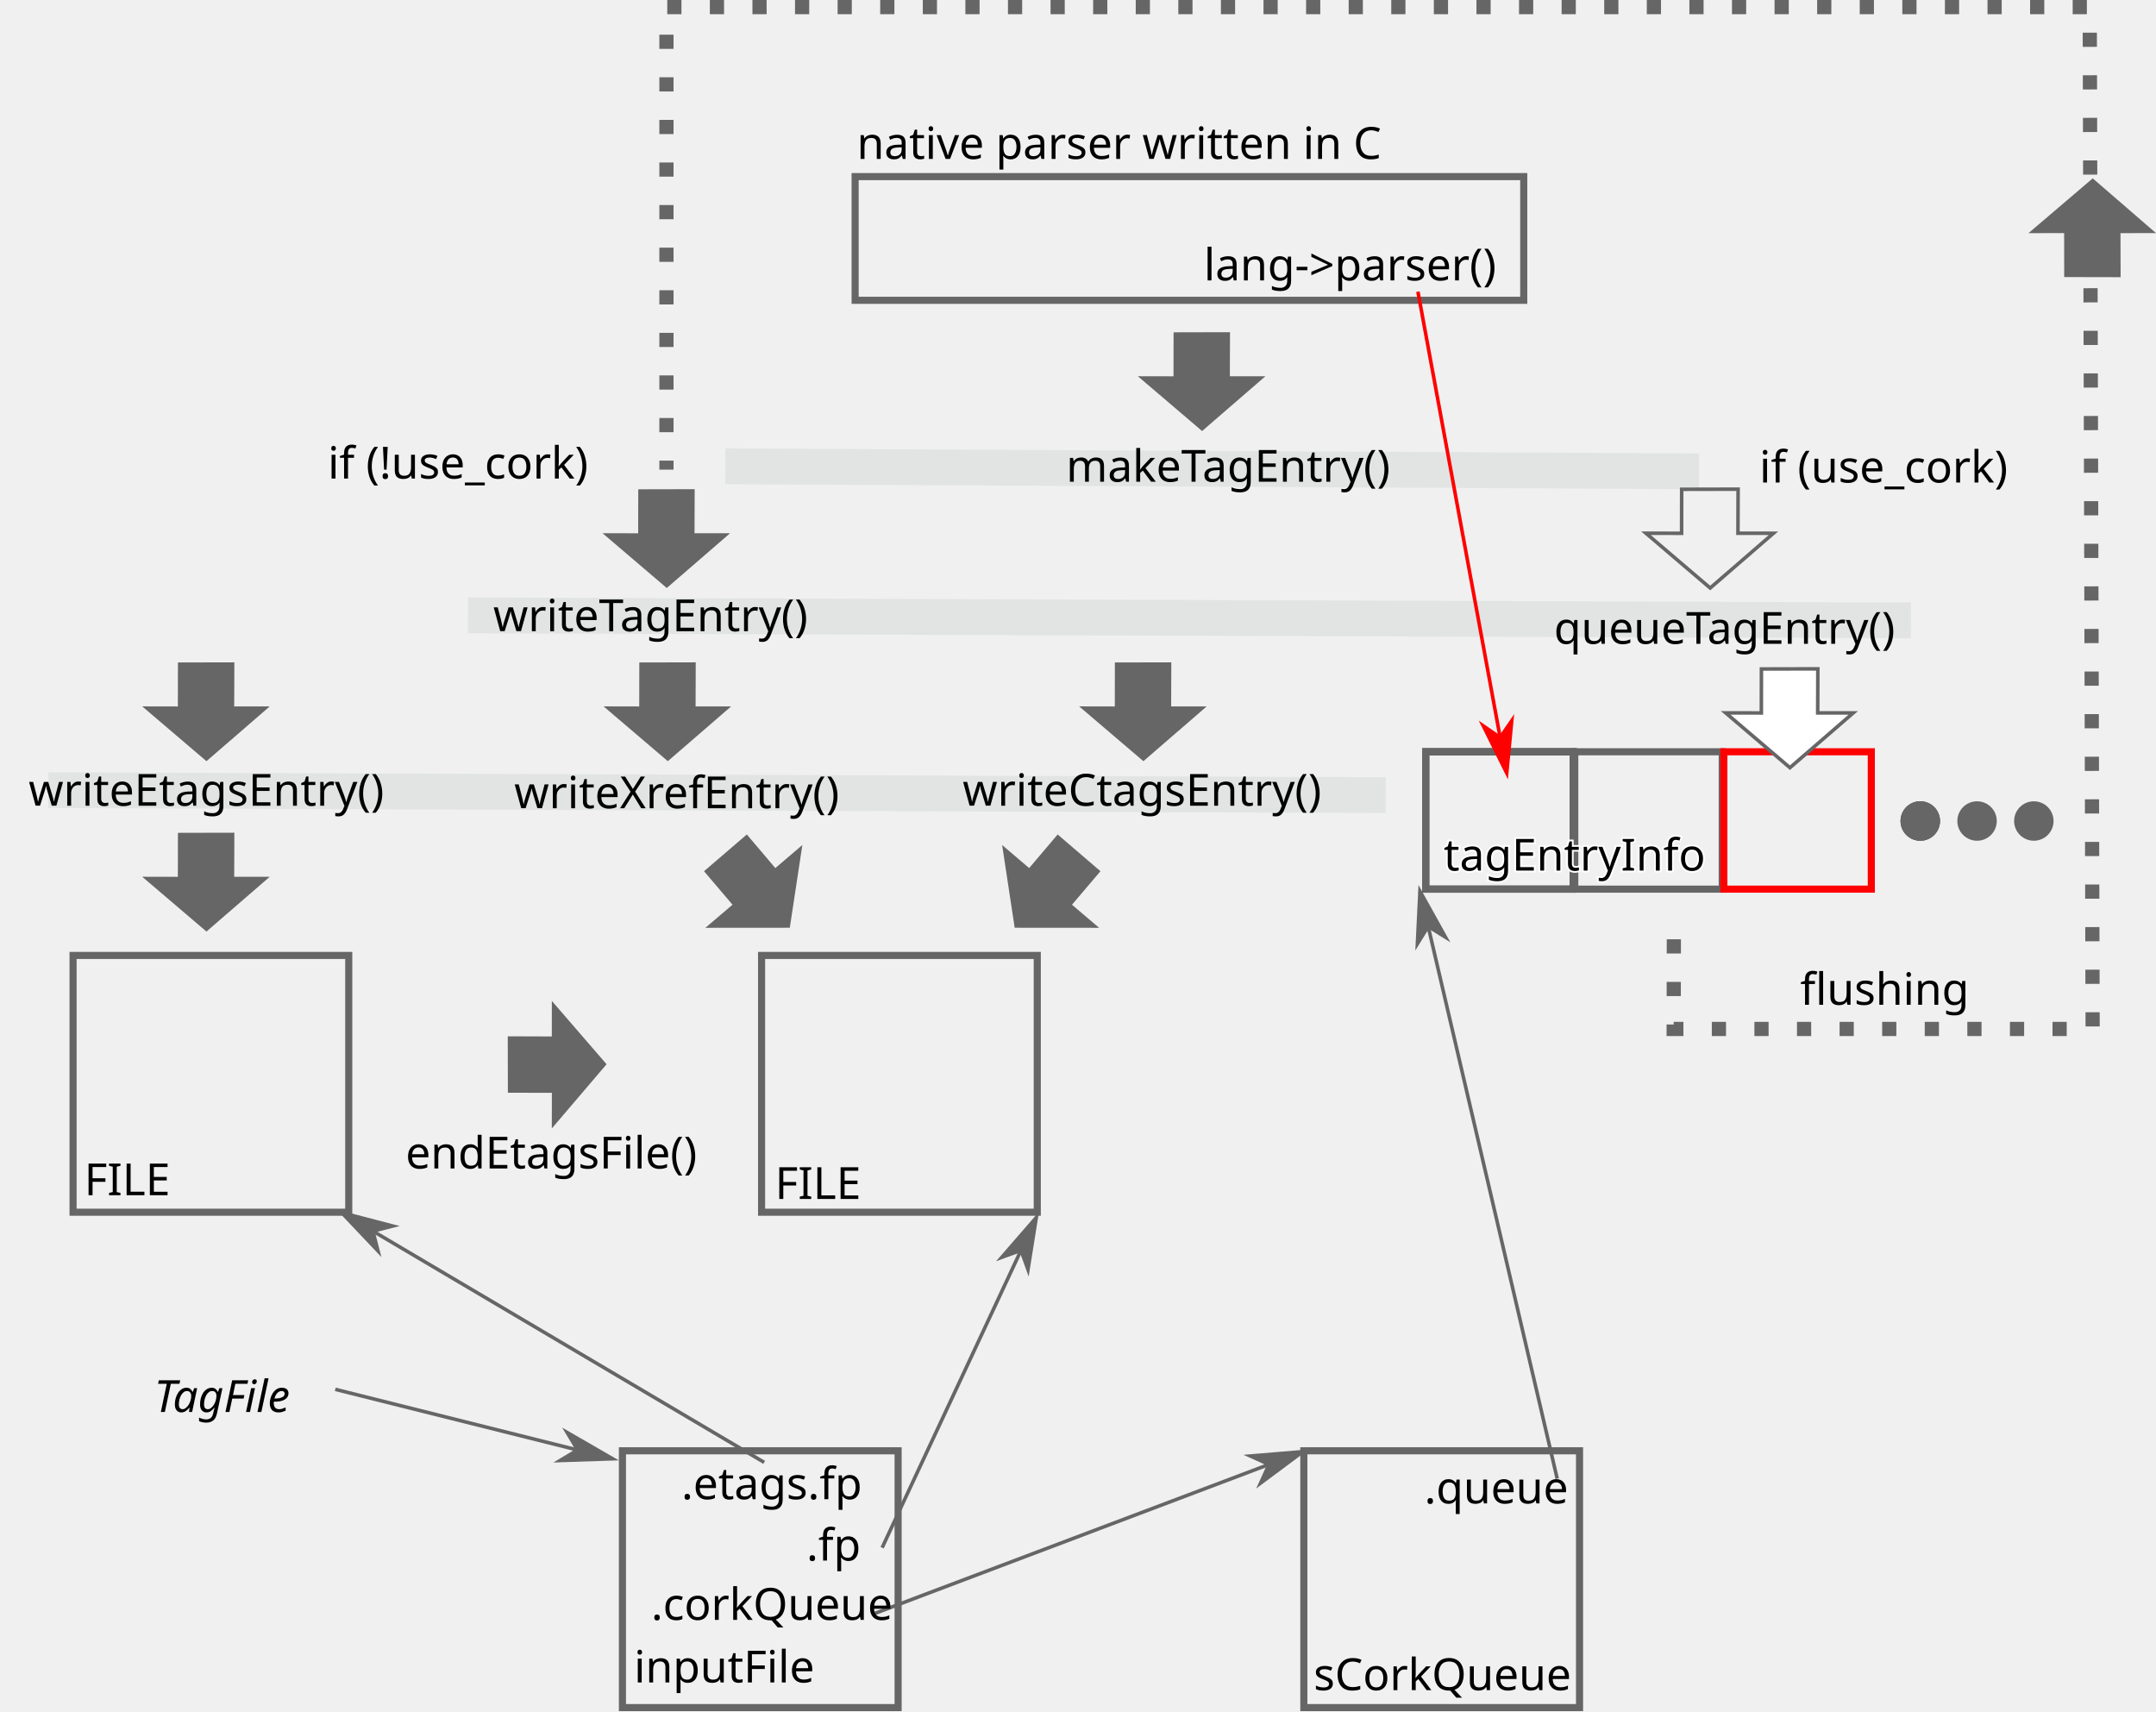
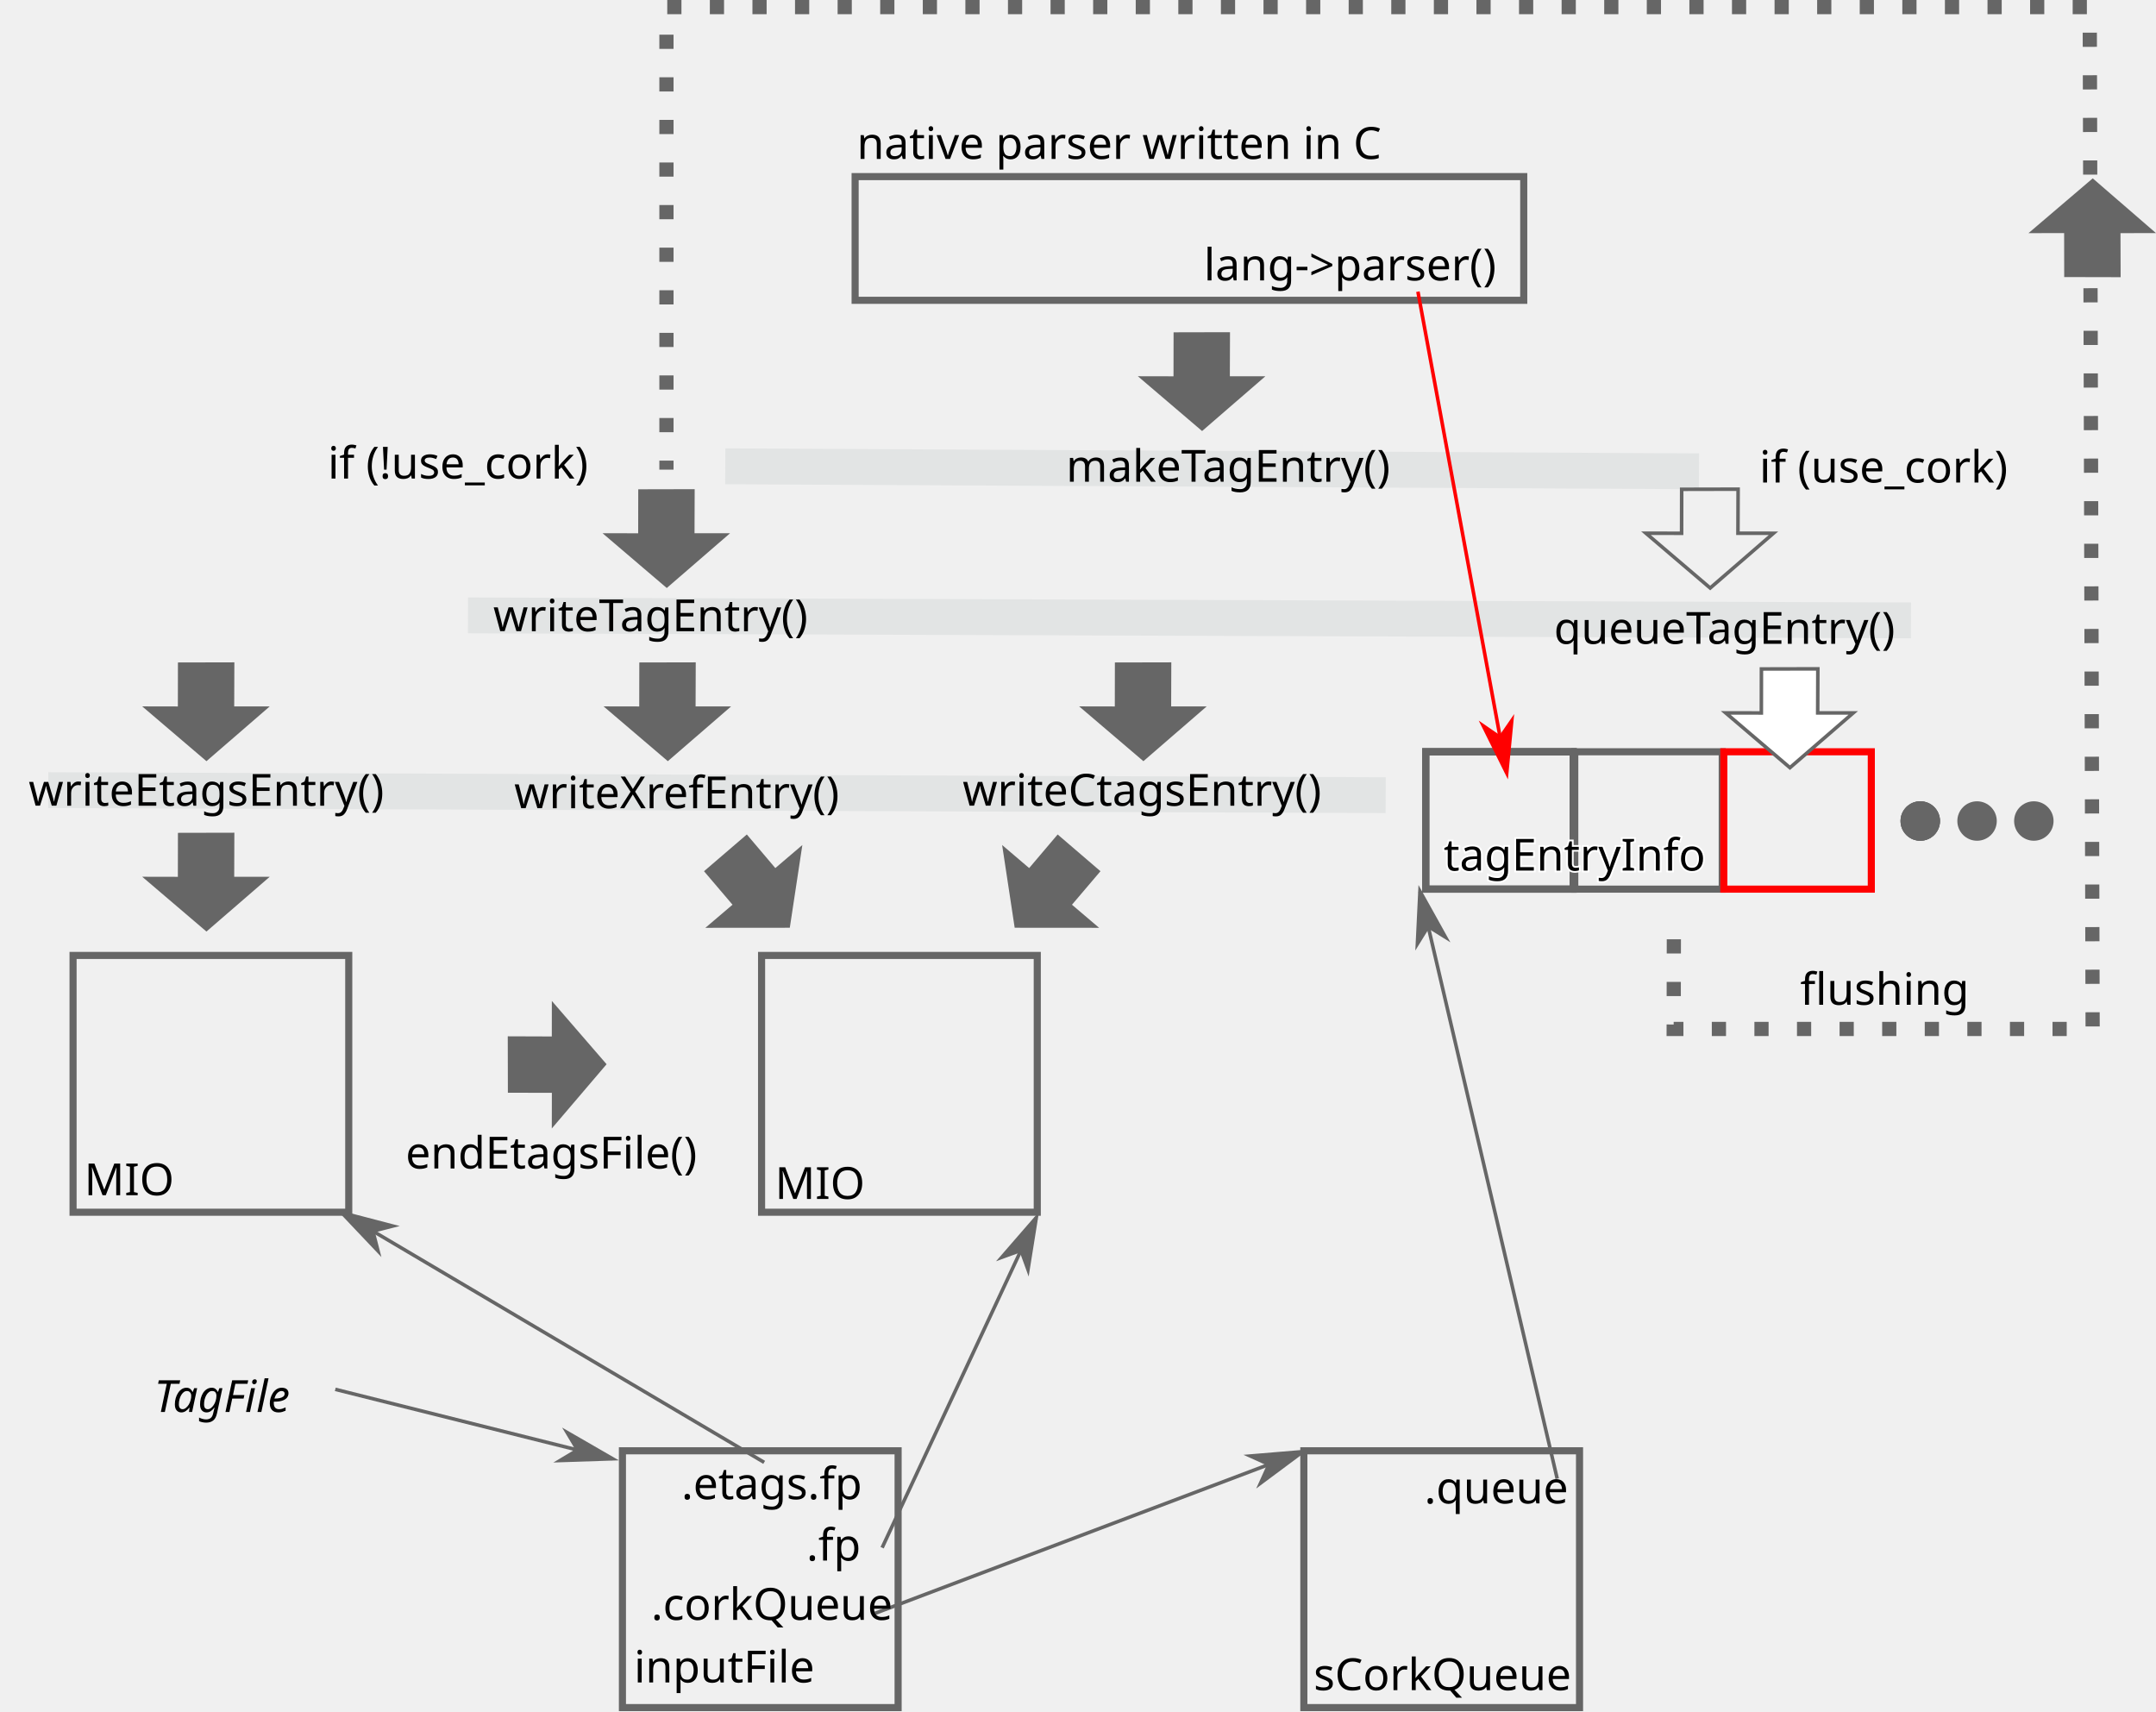
<svg xmlns="http://www.w3.org/2000/svg" width="171.446mm" height="136.06mm" viewBox="0 0 607.486 482.103" id="svg2" version="1.1">
  <defs id="defs4">
    <marker orient="auto" refY="0" refX="0" id="marker12257" style="overflow:visible">
      <path id="path12259" d="M 0,0 5,-5 -12.5,0 5,5 0,0 Z" style="fill:#666666;fill-opacity:1;fill-rule:evenodd;stroke:#666666;stroke-width:1pt;stroke-opacity:1" transform="matrix(-0.8,0,0,-0.8,-10,0)" />
    </marker>
    <marker style="overflow:visible" id="marker11825" refX="0" refY="0" orient="auto">
      <path transform="matrix(-0.8,0,0,-0.8,-10,0)" style="fill:#666666;fill-opacity:1;fill-rule:evenodd;stroke:#666666;stroke-width:1pt;stroke-opacity:1" d="M 0,0 5,-5 -12.5,0 5,5 0,0 Z" id="path11827" />
    </marker>
    <marker style="overflow:visible" id="marker11059" refX="0" refY="0" orient="auto">
      <path transform="matrix(-0.8,0,0,-0.8,-10,0)" style="fill:#666666;fill-opacity:1;fill-rule:evenodd;stroke:#666666;stroke-width:1pt;stroke-opacity:1" d="M 0,0 5,-5 -12.5,0 5,5 0,0 Z" id="path11061" />
    </marker>
    <marker orient="auto" refY="0" refX="0" id="marker6735" style="overflow:visible">
      <path id="path6737" d="M 0,0 5,-5 -12.5,0 5,5 0,0 Z" style="fill:#ff0000;fill-opacity:1;fill-rule:evenodd;stroke:#ff0000;stroke-width:1pt;stroke-opacity:1" transform="matrix(-0.8,0,0,-0.8,-10,0)" />
    </marker>
    <marker orient="auto" refY="0" refX="0" id="Arrow1Lend" style="overflow:visible">
      <path id="path6191" d="M 0,0 5,-5 -12.5,0 5,5 0,0 Z" style="fill:#666666;fill-opacity:1;fill-rule:evenodd;stroke:#666666;stroke-width:1pt;stroke-opacity:1" transform="matrix(-0.8,0,0,-0.8,-10,0)" />
    </marker>
    <marker orient="auto" refY="0" refX="0" id="marker6735-4" style="overflow:visible">
      <path id="path6737-6" d="M 0,0 5,-5 -12.5,0 5,5 0,0 Z" style="fill:#666666;fill-opacity:1;fill-rule:evenodd;stroke:#666666;stroke-width:1pt;stroke-opacity:1" transform="matrix(-0.8,0,0,-0.8,-10,0)" />
    </marker>
    <marker orient="auto" refY="0" refX="0" id="marker6735-6" style="overflow:visible">
      <path id="path6737-7" d="M 0,0 5,-5 -12.5,0 5,5 0,0 Z" style="fill:#666666;fill-opacity:1;fill-rule:evenodd;stroke:#666666;stroke-width:1pt;stroke-opacity:1" transform="matrix(-0.8,0,0,-0.8,-10,0)" />
    </marker>
    <marker orient="auto" refY="0" refX="0" id="marker6735-6-6" style="overflow:visible">
      <path id="path6737-7-1" d="M 0,0 5,-5 -12.5,0 5,5 0,0 Z" style="fill:#666666;fill-opacity:1;fill-rule:evenodd;stroke:#666666;stroke-width:1pt;stroke-opacity:1" transform="matrix(-0.8,0,0,-0.8,-10,0)" />
    </marker>
  </defs>
  <g id="layer1" transform="translate(-65.47997,-21.68899)">
    <path style="fill:#b3b3b3;fill-rule:evenodd;stroke:#e2e4e4;stroke-width:10.1;stroke-linecap:butt;stroke-linejoin:miter;stroke-miterlimit:4;stroke-dasharray:none;stroke-opacity:1" d="M 79.074,244.305 455.92,245.719" id="path4279-5-7" />
    <path style="fill:#b3b3b3;fill-rule:evenodd;stroke:#e2e4e4;stroke-width:10.1;stroke-linecap:butt;stroke-linejoin:miter;stroke-miterlimit:4;stroke-dasharray:none;stroke-opacity:1" d="m 197.341,195.067 406.586,1.414" id="path4279-5" />
    <path style="fill:#b3b3b3;fill-rule:evenodd;stroke:#e2e4e4;stroke-width:10.1;stroke-linecap:butt;stroke-linejoin:miter;stroke-miterlimit:4;stroke-dasharray:none;stroke-opacity:1" d="m 269.834,153.067 274.357,1.414" id="path4279" />
    <rect style="opacity:1;fill:none;fill-opacity:1;stroke:#666666;stroke-width:2;stroke-linejoin:miter;stroke-miterlimit:4;stroke-dasharray:none;stroke-dashoffset:0;stroke-opacity:1" id="rect3382" width="188.393" height="34.85" x="306.424" y="71.447" />
    <path style="fill:#666666;fill-opacity:1;fill-rule:evenodd;stroke:none;stroke-width:1px;stroke-linecap:butt;stroke-linejoin:miter;stroke-opacity:1" d="m 396.154,115.318 -0.022,12.393 -10.046,-0.021 18.103,15.439 17.828,-15.425 -10.007,-0.01 0.043,-12.411 z" id="path5618-0" />
    <path style="fill:#666666;fill-opacity:1;fill-rule:evenodd;stroke:none;stroke-width:1px;stroke-linecap:butt;stroke-linejoin:miter;stroke-opacity:1" d="m 245.317,159.546 -0.022,12.393 -10.046,-0.021 18.103,15.439 17.828,-15.425 -10.007,-0.01 0.043,-12.411 z" id="path5618-0-6" />
    <path style="fill:#666666;fill-opacity:1;fill-rule:evenodd;stroke:none;stroke-width:1px;stroke-linecap:butt;stroke-linejoin:miter;stroke-opacity:1" d="m 245.616,208.334 -0.022,12.393 -10.046,-0.021 18.103,15.439 17.828,-15.425 -10.007,-0.01 0.043,-12.411 z" id="path5618-0-6-1" />
    <path id="path5825" d="m 379.616,208.334 -0.022,12.393 -10.046,-0.021 18.103,15.439 17.828,-15.425 -10.007,-0.01 0.043,-12.411 z" style="fill:#666666;fill-opacity:1;fill-rule:evenodd;stroke:none;stroke-width:1px;stroke-linecap:butt;stroke-linejoin:miter;stroke-opacity:1" />
    <path id="path5835" d="m 115.616,208.334 -0.022,12.393 -10.046,-0.021 18.103,15.439 17.828,-15.425 -10.007,-0.01 0.043,-12.411 z" style="fill:#666666;fill-opacity:1;fill-rule:evenodd;stroke:none;stroke-width:1px;stroke-linecap:butt;stroke-linejoin:miter;stroke-opacity:1" />
    <rect y="290.876" x="280.066" height="72.35" width="77.679" id="rect5837" style="opacity:1;fill:none;fill-opacity:1;stroke:#666666;stroke-width:2;stroke-linejoin:miter;stroke-miterlimit:4;stroke-dasharray:none;stroke-dashoffset:0;stroke-opacity:1" />
    <path id="path5845" d="m 263.846,267.149 8.032,9.438 -7.652,6.509 23.792,-0.019 3.537,-23.308 -7.615,6.492 -8.028,-9.465 z" style="fill:#666666;fill-opacity:1;fill-rule:evenodd;stroke:none;stroke-width:1px;stroke-linecap:butt;stroke-linejoin:miter;stroke-opacity:1" />
    <path style="fill:#666666;fill-opacity:1;fill-rule:evenodd;stroke:none;stroke-width:1px;stroke-linecap:butt;stroke-linejoin:miter;stroke-opacity:1" d="m 375.555,267.149 -8.032,9.438 7.652,6.509 -23.792,-0.019 -3.537,-23.308 7.615,6.492 8.028,-9.465 z" id="path5862" />
    <path style="fill:#666666;fill-opacity:1;fill-rule:evenodd;stroke:none;stroke-width:1px;stroke-linecap:butt;stroke-linejoin:miter;stroke-opacity:1" d="m 115.616,256.334 -0.022,12.393 -10.046,-0.021 18.103,15.439 17.828,-15.425 -10.007,-0.01 0.043,-12.411 z" id="path5888" />
    <rect style="opacity:1;fill:none;fill-opacity:1;stroke:#666666;stroke-width:2;stroke-linejoin:miter;stroke-miterlimit:4;stroke-dasharray:none;stroke-dashoffset:0;stroke-opacity:1" id="rect5890" width="77.679" height="72.35" x="86.066" y="290.876" />
    <path style="fill:#666666;fill-opacity:1;fill-rule:evenodd;stroke:none;stroke-width:1px;stroke-linecap:butt;stroke-linejoin:miter;stroke-opacity:1" d="m 208.584,329.561 12.393,0.022 -0.021,10.046 15.439,-18.103 -15.425,-17.828 -0.01,10.007 -12.411,-0.043 z" id="path5618-0-6-1-3" />
    <path id="path5927" d="m 539.317,159.546 -0.022,12.393 -10.046,-0.021 18.103,15.439 17.828,-15.425 -10.007,-0.01 0.043,-12.411 z" style="fill:none;fill-opacity:1;fill-rule:evenodd;stroke:#666666;stroke-width:1;stroke-linecap:butt;stroke-linejoin:miter;stroke-miterlimit:4;stroke-dasharray:none;stroke-opacity:1" />
    <rect y="233.497" x="467.197" height="38.701" width="41.552" id="rect5837-1" style="opacity:1;fill:none;fill-opacity:1;stroke:#666666;stroke-width:2;stroke-linejoin:miter;stroke-miterlimit:4;stroke-dasharray:none;stroke-dashoffset:0;stroke-opacity:1" />
    <rect style="opacity:1;fill:none;fill-opacity:1;stroke:#666666;stroke-width:2;stroke-linejoin:miter;stroke-miterlimit:4;stroke-dasharray:none;stroke-dashoffset:0;stroke-opacity:1" id="rect5952" width="41.552" height="38.701" x="467.197" y="233.497" />
    <rect y="233.497" x="467.197" height="38.701" width="41.552" id="rect5954" style="opacity:1;fill:none;fill-opacity:1;stroke:#666666;stroke-width:2;stroke-linejoin:miter;stroke-miterlimit:4;stroke-dasharray:none;stroke-dashoffset:0;stroke-opacity:1" />
    <rect style="opacity:1;fill:none;fill-opacity:1;stroke:#666666;stroke-width:2;stroke-linejoin:miter;stroke-miterlimit:4;stroke-dasharray:none;stroke-dashoffset:0;stroke-opacity:1" id="rect5956" width="41.552" height="38.701" x="509.197" y="233.497" />
    <rect y="233.497" x="551.197" height="38.701" width="41.552" id="rect5958" style="opacity:1;fill:none;fill-opacity:1;stroke:#ff0000;stroke-width:2;stroke-linejoin:miter;stroke-miterlimit:4;stroke-dasharray:none;stroke-dashoffset:0;stroke-opacity:1" />
    <g id="g5972" transform="translate(259.5591,-190.2352)">
      <circle r="5.556" cy="443.24" cx="346.987" id="path5962" style="opacity:1;fill:#666666;fill-opacity:1;stroke:none;stroke-width:1;stroke-linejoin:miter;stroke-miterlimit:4;stroke-dasharray:none;stroke-dashoffset:0;stroke-opacity:1" />
      <circle style="opacity:1;fill:#666666;fill-opacity:1;stroke:none;stroke-width:1;stroke-linejoin:miter;stroke-miterlimit:4;stroke-dasharray:none;stroke-dashoffset:0;stroke-opacity:1" id="circle5964" cx="346.987" cy="443.24" r="5.556" />
      <circle r="5.556" cy="443.24" cx="346.987" id="circle5966" style="opacity:1;fill:#666666;fill-opacity:1;stroke:none;stroke-width:1;stroke-linejoin:miter;stroke-miterlimit:4;stroke-dasharray:none;stroke-dashoffset:0;stroke-opacity:1" />
      <circle style="opacity:1;fill:#666666;fill-opacity:1;stroke:none;stroke-width:1;stroke-linejoin:miter;stroke-miterlimit:4;stroke-dasharray:none;stroke-dashoffset:0;stroke-opacity:1" id="circle5968" cx="362.987" cy="443.24" r="5.556" />
      <circle r="5.556" cy="443.24" cx="378.987" id="circle5970" style="opacity:1;fill:#666666;fill-opacity:1;stroke:none;stroke-width:1;stroke-linejoin:miter;stroke-miterlimit:4;stroke-dasharray:none;stroke-dashoffset:0;stroke-opacity:1" />
    </g>
    <path id="path5927-4" d="m 561.788,210.167 -0.022,12.393 -10.046,-0.021 18.103,15.439 17.828,-15.425 -10.007,-0.01 0.043,-12.411 z" style="fill:#ffffff;fill-opacity:1;fill-rule:evenodd;stroke:#666666;stroke-width:1;stroke-linecap:butt;stroke-linejoin:miter;stroke-miterlimit:4;stroke-dasharray:none;stroke-opacity:1" />
    <path style="fill:none;fill-rule:evenodd;stroke:#666666;stroke-width:4;stroke-linecap:butt;stroke-linejoin:miter;stroke-miterlimit:4;stroke-dasharray:4, 8;stroke-dashoffset:0;stroke-opacity:1" d="m 537.114,286.329 -0.051,25.254 118.051,0 -0.822,-287.893 -401.031,0 0,130.31" id="path6643" />
    <path style="fill:#666666;fill-opacity:1;fill-rule:evenodd;stroke:none;stroke-width:1px;stroke-linecap:butt;stroke-linejoin:miter;stroke-opacity:1" d="m 647.103,99.75 -0.022,-12.393 -10.046,0.021 18.103,-15.439 17.828,15.425 -10.007,0.01 0.043,12.411 z" id="path5618-0-6-14" />
    <path style="fill:none;fill-rule:evenodd;stroke:#ff0000;stroke-width:1px;stroke-linecap:butt;stroke-linejoin:miter;stroke-opacity:1;marker-end:url(#marker6735)" d="m 465,103.862 c 25,135.5 25,135.5 25,135.5" id="path7947" />
    <rect y="430.442" x="240.858" height="72.35" width="77.679" id="rect5837-8" style="opacity:1;fill:none;fill-opacity:1;stroke:#666666;stroke-width:2;stroke-linejoin:miter;stroke-miterlimit:4;stroke-dasharray:none;stroke-dashoffset:0;stroke-opacity:1" />
    <text xml:space="preserve" style="font-style:normal;font-variant:normal;font-weight:normal;font-stretch:normal;font-size:12.5px;line-height:0%;font-family:'VL Gothic';-inkscape-font-specification:'VL Gothic';text-align:start;letter-spacing:0px;word-spacing:0px;writing-mode:lr-tb;text-anchor:start;fill:#000000;fill-opacity:1;stroke:none;stroke-width:1px;stroke-linecap:butt;stroke-linejoin:miter;stroke-opacity:1" x="108.894" y="419.502" id="text9293">
      <tspan id="tspan9295" x="108.894" y="419.502" style="font-style:italic;font-variant:normal;font-weight:normal;font-stretch:normal;font-size:12.5px;line-height:0%;font-family:sans-serif;-inkscape-font-specification:'sans-serif, Italic';text-align:start;writing-mode:lr-tb;text-anchor:start">TagFile</tspan>
    </text>
    <path style="fill:none;fill-rule:evenodd;stroke:#666666;stroke-width:1px;stroke-linecap:butt;stroke-linejoin:miter;stroke-opacity:1;marker-end:url(#marker6735-6)" d="m 159.949,413.127 78.033,19.534" id="path7947-9" />
    <path style="fill:none;fill-rule:evenodd;stroke:#666666;stroke-width:1px;stroke-linecap:butt;stroke-linejoin:miter;stroke-opacity:1;marker-end:url(#marker6735-6-6)" d="m 314.033,457.743 43.385,-92.895" id="path7947-9-5" />
    <path id="path11057" d="M 280.799,433.701 161.903,363.433" style="fill:none;fill-rule:evenodd;stroke:#666666;stroke-width:1px;stroke-linecap:butt;stroke-linejoin:miter;stroke-opacity:1;marker-end:url(#marker11059)" />
    <rect style="opacity:1;fill:none;fill-opacity:1;stroke:#666666;stroke-width:2;stroke-linejoin:miter;stroke-miterlimit:4;stroke-dasharray:none;stroke-dashoffset:0;stroke-opacity:1" id="rect11783" width="77.679" height="72.35" x="432.858" y="430.442" />
    <path id="path11823" d="M 311.984,476.249 432.444,430.729" style="fill:none;fill-rule:evenodd;stroke:#666666;stroke-width:1px;stroke-linecap:butt;stroke-linejoin:miter;stroke-opacity:1;marker-end:url(#marker11825)" />
    <path style="fill:none;fill-rule:evenodd;stroke:#666666;stroke-width:1px;stroke-linecap:butt;stroke-linejoin:miter;stroke-opacity:1;marker-end:url(#marker12257)" d="M 504.245,438.297 465.605,272.923" id="path12255" />
    <text xml:space="preserve" style="font-style:normal;font-variant:normal;font-weight:normal;font-stretch:normal;font-size:12.5px;line-height:0%;font-family:'VL Gothic';-inkscape-font-specification:'VL Gothic';text-align:start;letter-spacing:0px;word-spacing:0px;writing-mode:lr-tb;text-anchor:start;fill:#000000;fill-opacity:1;stroke:none;stroke-width:1px;stroke-linecap:butt;stroke-linejoin:miter;stroke-opacity:1" x="73.539" y="248.7" id="text4413">
      <tspan id="tspan4415" x="73.539" y="248.7">writeEtagsEntry()</tspan>
    </text>
    <text xml:space="preserve" style="font-style:normal;font-variant:normal;font-weight:normal;font-stretch:normal;font-size:12.5px;line-height:0%;font-family:'VL Gothic';-inkscape-font-specification:'VL Gothic';text-align:start;letter-spacing:0px;word-spacing:0px;writing-mode:lr-tb;text-anchor:start;fill:#000000;fill-opacity:1;stroke:none;stroke-width:1px;stroke-linecap:butt;stroke-linejoin:miter;stroke-opacity:1" x="257.458" y="444.077" id="text4533">
      <tspan id="tspan4535" x="257.458" y="444.077">.etags.fp</tspan>
    </text>
    <text xml:space="preserve" style="font-style:normal;font-variant:normal;font-weight:normal;font-stretch:normal;font-size:12.5px;line-height:0%;font-family:'VL Gothic';-inkscape-font-specification:'VL Gothic';text-align:start;letter-spacing:0px;word-spacing:0px;writing-mode:lr-tb;text-anchor:start;fill:#000000;fill-opacity:1;stroke:none;stroke-width:1px;stroke-linecap:butt;stroke-linejoin:miter;stroke-opacity:1" x="292.692" y="461.37" id="text4723">
      <tspan id="tspan4725" x="292.692" y="461.37">.fp</tspan>
    </text>
    <text xml:space="preserve" style="font-style:normal;font-variant:normal;font-weight:normal;font-stretch:normal;font-size:12.5px;line-height:0%;font-family:'VL Gothic';-inkscape-font-specification:'VL Gothic';text-align:start;letter-spacing:0px;word-spacing:0px;writing-mode:lr-tb;text-anchor:start;fill:#000000;fill-opacity:1;stroke:none;stroke-width:1px;stroke-linecap:butt;stroke-linejoin:miter;stroke-opacity:1" x="248.934" y="478.077" id="text4727">
      <tspan id="tspan4729" x="248.934" y="478.077">.corkQueue</tspan>
    </text>
    <text xml:space="preserve" style="font-style:normal;font-variant:normal;font-weight:normal;font-stretch:normal;font-size:12.5px;line-height:0%;font-family:'VL Gothic';-inkscape-font-specification:'VL Gothic';text-align:start;letter-spacing:0px;word-spacing:0px;writing-mode:lr-tb;text-anchor:start;fill:#000000;fill-opacity:1;stroke:none;stroke-width:1px;stroke-linecap:butt;stroke-linejoin:miter;stroke-opacity:1" x="244.126" y="495.698" id="text4731">
      <tspan id="tspan4733" x="244.126" y="495.698">inputFile</tspan>
    </text>
    <text xml:space="preserve" style="font-style:normal;font-variant:normal;font-weight:normal;font-stretch:normal;font-size:12.5px;line-height:0%;font-family:'VL Gothic';-inkscape-font-specification:'VL Gothic';text-align:start;letter-spacing:0px;word-spacing:0px;writing-mode:lr-tb;text-anchor:start;fill:#000000;fill-opacity:1;stroke:none;stroke-width:1px;stroke-linecap:butt;stroke-linejoin:miter;stroke-opacity:1" x="435.611" y="497.879" id="text4735">
      <tspan id="tspan4737" x="435.611" y="497.879">sCorkQueue</tspan>
    </text>
    <text xml:space="preserve" style="font-style:normal;font-variant:normal;font-weight:normal;font-stretch:normal;font-size:12.5px;line-height:0%;font-family:'VL Gothic';-inkscape-font-specification:'VL Gothic';text-align:start;letter-spacing:0px;word-spacing:0px;writing-mode:lr-tb;text-anchor:start;fill:#000000;fill-opacity:1;stroke:none;stroke-width:1px;stroke-linecap:butt;stroke-linejoin:miter;stroke-opacity:1" x="466.792" y="445.263" id="text4739">
      <tspan id="tspan4741" x="466.792" y="445.263">.queue</tspan>
    </text>
    <text xml:space="preserve" style="font-style:normal;font-variant:normal;font-weight:normal;font-stretch:normal;font-size:12.5px;line-height:0%;font-family:'VL Gothic';-inkscape-font-specification:'VL Gothic';text-align:start;letter-spacing:0px;word-spacing:0px;writing-mode:lr-tb;text-anchor:start;fill:#000000;fill-opacity:1;stroke:none;stroke-width:1px;stroke-linecap:butt;stroke-linejoin:miter;stroke-opacity:1" x="283.843" y="359.478" id="text4743">
-       <tspan id="tspan4745" x="283.843" y="359.478">FILE</tspan>
+       <tspan id="tspan4745" x="283.843" y="359.478">MIO</tspan>
    </text>
    <text xml:space="preserve" style="font-style:normal;font-variant:normal;font-weight:normal;font-stretch:normal;font-size:12.5px;line-height:0%;font-family:'VL Gothic';-inkscape-font-specification:'VL Gothic';text-align:start;letter-spacing:0px;word-spacing:0px;writing-mode:lr-tb;text-anchor:start;fill:#000000;fill-opacity:1;stroke:none;stroke-width:1px;stroke-linecap:butt;stroke-linejoin:miter;stroke-opacity:1" x="179.771" y="350.903" id="text4747">
      <tspan id="tspan4749" x="179.771" y="350.903">endEtagsFile()</tspan>
    </text>
    <text xml:space="preserve" style="font-style:normal;font-variant:normal;font-weight:normal;font-stretch:normal;font-size:12.5px;line-height:0%;font-family:'VL Gothic';-inkscape-font-specification:'VL Gothic';text-align:start;letter-spacing:0px;word-spacing:0px;writing-mode:lr-tb;text-anchor:start;fill:#000000;fill-opacity:1;stroke:none;stroke-width:1px;stroke-linecap:butt;stroke-linejoin:miter;stroke-opacity:1" x="89.215" y="358.436" id="text4751">
-       <tspan id="tspan4753" x="89.215" y="358.436">FILE</tspan>
+       <tspan id="tspan4753" x="89.215" y="358.436">MIO</tspan>
    </text>
    <text xml:space="preserve" style="font-style:normal;font-variant:normal;font-weight:normal;font-stretch:normal;font-size:12.5px;line-height:0%;font-family:'VL Gothic';-inkscape-font-specification:'VL Gothic';text-align:start;letter-spacing:0px;word-spacing:0px;writing-mode:lr-tb;text-anchor:start;fill:#000000;fill-opacity:1;stroke:none;stroke-width:1px;stroke-linecap:butt;stroke-linejoin:miter;stroke-opacity:1" x="157.848" y="156.515" id="text4755">
      <tspan id="tspan4757" x="157.848" y="156.515">if (!use_cork)</tspan>
    </text>
    <text xml:space="preserve" style="font-style:normal;font-variant:normal;font-weight:normal;font-stretch:normal;font-size:12.5px;line-height:0%;font-family:'VL Gothic';-inkscape-font-specification:'VL Gothic';text-align:start;letter-spacing:0px;word-spacing:0px;writing-mode:lr-tb;text-anchor:start;fill:#000000;fill-opacity:1;stroke:none;stroke-width:1px;stroke-linecap:butt;stroke-linejoin:miter;stroke-opacity:1" x="204.454" y="199.532" id="text4759">
      <tspan id="tspan4761" x="204.454" y="199.532">writeTagEntry()</tspan>
    </text>
    <text xml:space="preserve" style="font-style:normal;font-variant:normal;font-weight:normal;font-stretch:normal;font-size:12.5px;line-height:0%;font-family:'VL Gothic';-inkscape-font-specification:'VL Gothic';text-align:start;letter-spacing:0px;word-spacing:0px;writing-mode:lr-tb;text-anchor:start;fill:#000000;fill-opacity:1;stroke:none;stroke-width:1px;stroke-linecap:butt;stroke-linejoin:miter;stroke-opacity:1" x="210.368" y="249.407" id="text4763">
      <tspan id="tspan4765" x="210.368" y="249.407">writeXrefEntry()</tspan>
    </text>
    <text xml:space="preserve" style="font-style:normal;font-variant:normal;font-weight:normal;font-stretch:normal;font-size:12.5px;line-height:0%;font-family:'VL Gothic';-inkscape-font-specification:'VL Gothic';text-align:start;letter-spacing:0px;word-spacing:0px;writing-mode:lr-tb;text-anchor:start;fill:#000000;fill-opacity:1;stroke:none;stroke-width:1px;stroke-linecap:butt;stroke-linejoin:miter;stroke-opacity:1" x="336.711" y="248.7" id="text4767">
      <tspan id="tspan4769" x="336.711" y="248.7">writeCtagsEntry()</tspan>
    </text>
    <text xml:space="preserve" style="font-style:normal;font-variant:normal;font-weight:normal;font-stretch:normal;font-size:12.5px;line-height:0%;font-family:'VL Gothic';-inkscape-font-specification:'VL Gothic';text-align:start;letter-spacing:0px;word-spacing:0px;writing-mode:lr-tb;text-anchor:start;fill:#000000;fill-opacity:1;stroke:none;stroke-width:1px;stroke-linecap:butt;stroke-linejoin:miter;stroke-opacity:1" x="572.713" y="304.772" id="text4771">
      <tspan id="tspan4773" x="572.713" y="304.772">flushing</tspan>
    </text>
    <text xml:space="preserve" style="font-style:normal;font-variant:normal;font-weight:normal;font-stretch:normal;font-size:12.5px;line-height:0%;font-family:'VL Gothic';-inkscape-font-specification:'VL Gothic';text-align:start;letter-spacing:0px;word-spacing:0px;writing-mode:lr-tb;text-anchor:start;fill:#000000;fill-opacity:1;stroke:none;stroke-width:1px;stroke-linecap:butt;stroke-linejoin:miter;stroke-opacity:1" x="561.212" y="157.637" id="text4775">
      <tspan id="tspan4777" x="561.212" y="157.637">if (use_cork)</tspan>
    </text>
    <text xml:space="preserve" style="font-style:normal;font-variant:normal;font-weight:normal;font-stretch:normal;font-size:12.5px;line-height:0%;font-family:'VL Gothic';-inkscape-font-specification:'VL Gothic';text-align:start;letter-spacing:0px;word-spacing:0px;writing-mode:lr-tb;text-anchor:start;fill:#000000;fill-opacity:1;stroke:none;stroke-width:1px;stroke-linecap:butt;stroke-linejoin:miter;stroke-opacity:1" x="365.881" y="157.406" id="text4779">
      <tspan id="tspan4781" x="365.881" y="157.406">makeTagEntry()</tspan>
    </text>
    <text xml:space="preserve" style="font-style:normal;font-variant:normal;font-weight:normal;font-stretch:normal;font-size:12.5px;line-height:0%;font-family:'VL Gothic';-inkscape-font-specification:'VL Gothic';text-align:start;letter-spacing:0px;word-spacing:0px;writing-mode:lr-tb;text-anchor:start;fill:#000000;fill-opacity:1;stroke:none;stroke-width:1px;stroke-linecap:butt;stroke-linejoin:miter;stroke-opacity:1" x="503.328" y="203.079" id="text4291">
      <tspan id="tspan4293" x="503.328" y="203.079">queueTagEntry()</tspan>
    </text>
    <text xml:space="preserve" style="font-style:normal;font-variant:normal;font-weight:normal;font-stretch:normal;font-size:12.5px;line-height:0%;font-family:'VL Gothic';-inkscape-font-specification:'VL Gothic';text-align:start;letter-spacing:0px;word-spacing:0px;writing-mode:lr-tb;text-anchor:start;fill:#000000;fill-opacity:1;stroke:none;stroke-width:1px;stroke-linecap:butt;stroke-linejoin:miter;stroke-opacity:1" x="404.678" y="100.69" id="text4295">
      <tspan id="tspan4297" x="404.678" y="100.69">lang-&gt;parser()</tspan>
    </text>
    <text xml:space="preserve" style="font-style:normal;font-variant:normal;font-weight:normal;font-stretch:normal;font-size:12.5px;line-height:0%;font-family:'VL Gothic';-inkscape-font-specification:'VL Gothic';text-align:start;letter-spacing:0px;word-spacing:0px;writing-mode:lr-tb;text-anchor:start;fill:#000000;fill-opacity:1;stroke:none;stroke-width:1px;stroke-linecap:butt;stroke-linejoin:miter;stroke-opacity:1" x="306.908" y="66.459" id="text4299">
      <tspan id="tspan4301" x="306.908" y="66.459">native parser written in C</tspan>
    </text>
    <text xml:space="preserve" style="font-style:normal;font-variant:normal;font-weight:normal;font-stretch:normal;font-size:12.5px;line-height:0%;font-family:'VL Gothic';-inkscape-font-specification:'VL Gothic';text-align:start;letter-spacing:0px;word-spacing:0px;writing-mode:lr-tb;text-anchor:start;fill:#ffffff;fill-opacity:1;stroke:#ffffff;stroke-width:1px;stroke-linecap:butt;stroke-linejoin:miter;stroke-opacity:1" x="472.245" y="266.971" id="text4283">
      <tspan id="tspan4285" x="472.245" y="266.971">tagEntryInfo</tspan>
    </text>
    <text xml:space="preserve" style="font-style:normal;font-variant:normal;font-weight:normal;font-stretch:normal;font-size:12.5px;line-height:0%;font-family:'VL Gothic';-inkscape-font-specification:'VL Gothic';text-align:start;letter-spacing:0px;word-spacing:0px;writing-mode:lr-tb;text-anchor:start;fill:#000000;fill-opacity:1;stroke:none;stroke-width:1px;stroke-linecap:butt;stroke-linejoin:miter;stroke-opacity:1" x="472.245" y="266.971" id="text4287">
      <tspan id="tspan4289" x="472.245" y="266.971">tagEntryInfo</tspan>
    </text>
  </g>
</svg>
